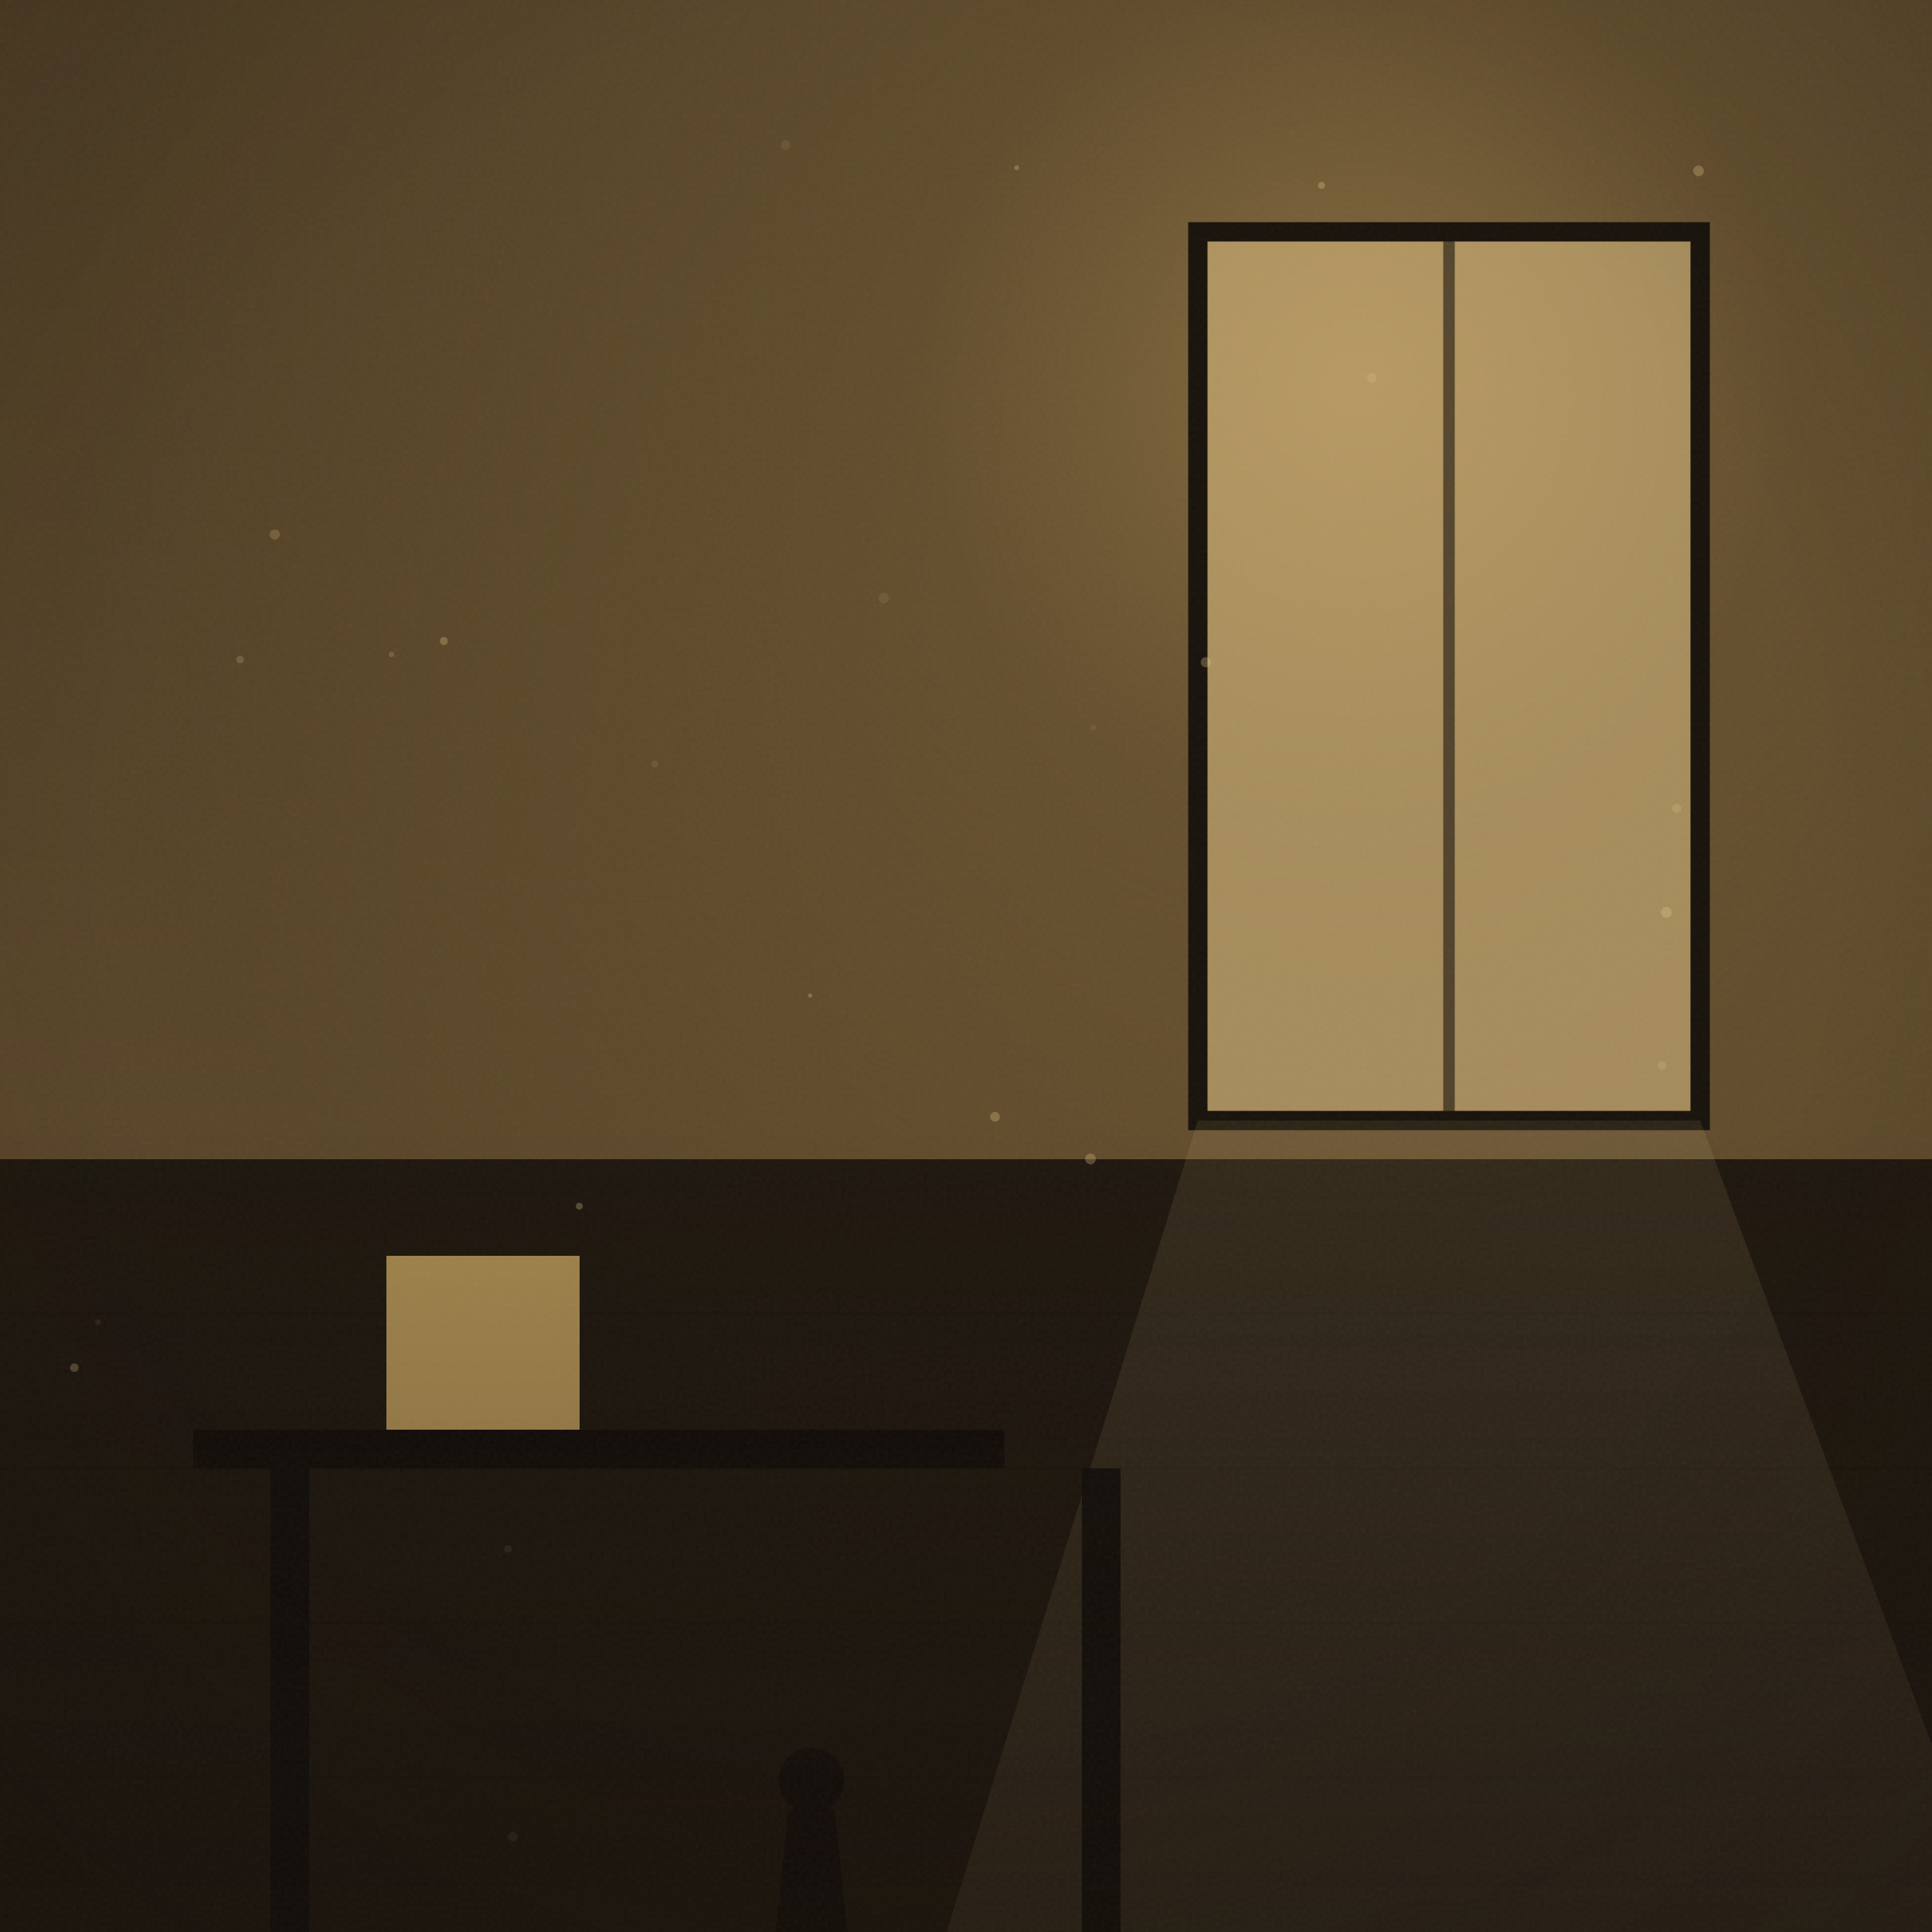
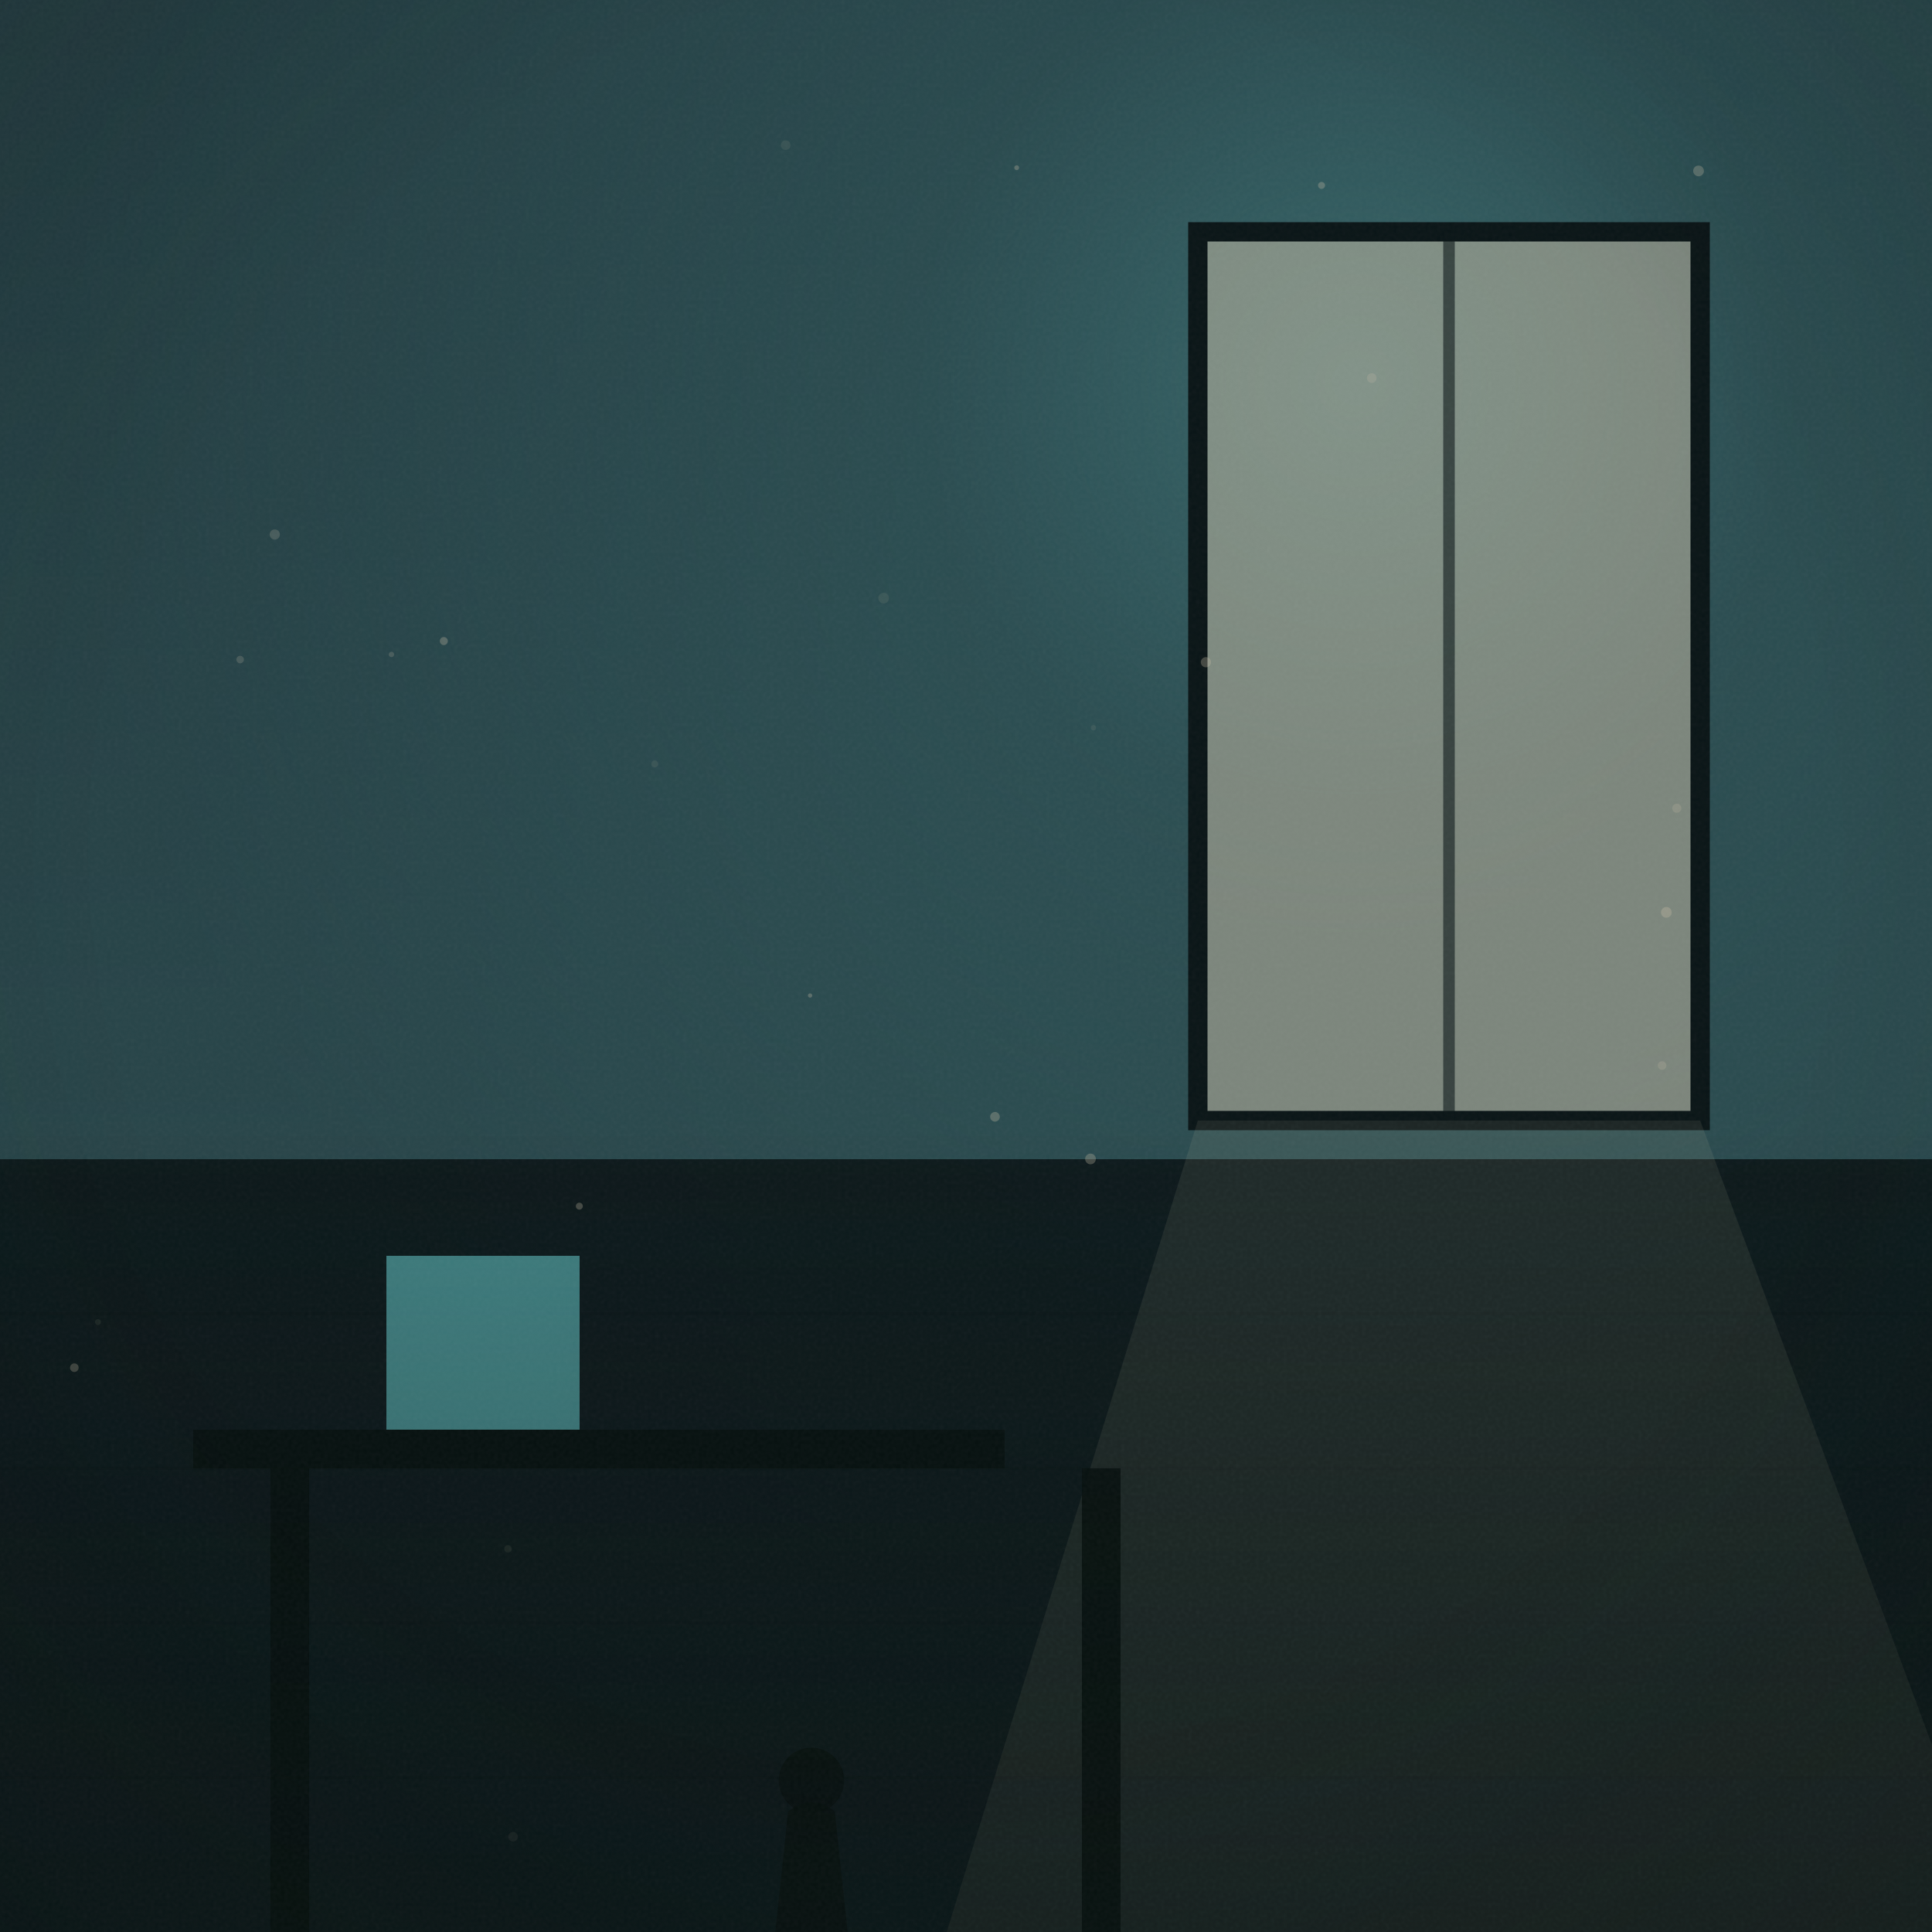
<svg xmlns="http://www.w3.org/2000/svg" viewBox="0 0 720 720" width="720" height="720" role="img" aria-label="家庭录像·窗台午后">
  <defs>
    <linearGradient id="sky" x1="0" y1="0" x2="0" y2="1">
-       <stop offset="0" stop-color="#291f15" />
-       <stop offset="1" stop-color="#624d2c" />
+       <stop offset="0" stop-color="#131e25" />
+       <stop offset="1" stop-color="#2c4c50" />
    </linearGradient>
    <radialGradient id="sun" cx="0.7" cy="0.2" r="0.66">
-       <stop offset="0" stop-color="#c7a45e" stop-opacity="0.88" />
-       <stop offset="0.34" stop-color="#c7a45e" stop-opacity="0.3" />
-       <stop offset="1" stop-color="#c7a45e" stop-opacity="0" />
+       <stop offset="0" stop-color="#4e989b" stop-opacity="0.88" />
+       <stop offset="0.34" stop-color="#4e989b" stop-opacity="0.3" />
+       <stop offset="1" stop-color="#4e989b" stop-opacity="0" />
    </radialGradient>
    <linearGradient id="ground" x1="0" y1="0" x2="0" y2="1">
-       <stop offset="0" stop-color="#624d2c" />
-       <stop offset="1" stop-color="#17110a" />
+       <stop offset="0" stop-color="#2c4c50" />
+       <stop offset="1" stop-color="#091416" />
    </linearGradient>
    <linearGradient id="scrim" x1="0" y1="0" x2="0" y2="1">
-       <stop offset="0.58" stop-color="#100b07" stop-opacity="0" />
-       <stop offset="1" stop-color="#100b07" stop-opacity="0.34" />
+       <stop offset="0.58" stop-color="#060f0d" stop-opacity="0" />
+       <stop offset="1" stop-color="#060f0d" stop-opacity="0.34" />
    </linearGradient>
    <radialGradient id="vig" cx="0.5" cy="0.44" r="0.8">
-       <stop offset="0.55" stop-color="#100b07" stop-opacity="0" />
-       <stop offset="1" stop-color="#100b07" stop-opacity="0.2" />
+       <stop offset="0.55" stop-color="#060f0d" stop-opacity="0" />
+       <stop offset="1" stop-color="#060f0d" stop-opacity="0.2" />
    </radialGradient>
    <filter id="soft" x="-60%" y="-60%" width="220%" height="220%">
      <feGaussianBlur stdDeviation="5.8" />
    </filter>
    <filter id="softLg" x="-80%" y="-80%" width="260%" height="260%">
      <feGaussianBlur stdDeviation="21.6" />
    </filter>
    <filter id="grain" x="0" y="0" width="100%" height="100%">
      <feTurbulence type="fractalNoise" baseFrequency="0.68" numOctaves="1" stitchTiles="stitch" result="n" />
      <feColorMatrix in="n" type="saturate" values="0" />
    </filter>
  </defs>
  <rect width="720" height="720" fill="url(#sky)" />
  <rect width="720" height="720" fill="url(#sun)" />
-   <rect x="0" y="0" width="720" height="432" fill="#624d2c" opacity="0.6" />
-   <rect x="0" y="432" width="720" height="288" fill="#17110a" opacity="0.9" />
-   <line x1="0" y1="489.6" x2="720" y2="489.6" stroke="#100b07" stroke-width="1" opacity="0.2" />
-   <line x1="0" y1="547.2" x2="720" y2="547.2" stroke="#100b07" stroke-width="1" opacity="0.2" />
-   <line x1="0" y1="604.8" x2="720" y2="604.8" stroke="#100b07" stroke-width="1" opacity="0.2" />
-   <line x1="0" y1="662.4" x2="720" y2="662.4" stroke="#100b07" stroke-width="1" opacity="0.2" />
-   <rect x="446.4" y="86.4" width="187.2" height="331.2" fill="#e9c98a" opacity="0.5" />
-   <rect x="446.4" y="86.4" width="187.2" height="331.2" fill="none" stroke="#17110a" stroke-width="7.2" />
-   <line x1="540" y1="86.4" x2="540" y2="417.6" stroke="#17110a" stroke-width="4.3" opacity="0.6" />
-   <path d="M446.4,417.6 L633.6,417.6 L745.9,720 L352.8,720 Z" fill="#e9c98a" opacity="0.1" />
-   <rect x="72" y="532.8" width="302.4" height="14.4" fill="#100b07" opacity="0.9" />
-   <rect x="100.8" y="547.2" width="14.4" height="172.8" fill="#100b07" opacity="0.9" />
-   <rect x="403.2" y="547.2" width="14.4" height="172.8" fill="#100b07" opacity="0.9" />
-   <rect x="144" y="468" width="72" height="64.8" fill="#c7a45e" opacity="0.8" />
-   <circle cx="302.4" cy="663.5" r="12.2" fill="#100b07" opacity="0.8" />
-   <path d="M293.7,675.1 Q302.4,668.1 311.1,675.1 L316.3,723.8 L308.8,763.2 L296,763.2 L288.5,723.8 Z" fill="#100b07" opacity="0.8" />
-   <circle cx="244" cy="284.7" r="1.3" fill="#e9c98a" opacity="0.1" />
-   <circle cx="329.3" cy="222.9" r="2" fill="#e9c98a" opacity="0.1" />
-   <circle cx="36.5" cy="492.7" r="1.1" fill="#e9c98a" opacity="0.1" />
-   <circle cx="145.9" cy="243.9" r="1" fill="#e9c98a" opacity="0.2" />
-   <circle cx="624.9" cy="301.2" r="1.7" fill="#e9c98a" opacity="0.2" />
-   <circle cx="301.9" cy="371" r="0.8" fill="#e9c98a" opacity="0.3" />
-   <circle cx="165.4" cy="238.9" r="1.5" fill="#e9c98a" opacity="0.3" />
-   <circle cx="378.9" cy="62.5" r="0.9" fill="#e9c98a" opacity="0.3" />
-   <circle cx="449.4" cy="246.8" r="1.9" fill="#e9c98a" opacity="0.3" />
-   <circle cx="407.5" cy="271.2" r="1" fill="#e9c98a" opacity="0.1" />
-   <circle cx="406.4" cy="431.9" r="2" fill="#e9c98a" opacity="0.3" />
-   <circle cx="633" cy="63.7" r="2" fill="#e9c98a" opacity="0.3" />
-   <circle cx="191.2" cy="684.5" r="1.8" fill="#e9c98a" opacity="0.1" />
-   <circle cx="621" cy="340" r="2" fill="#e9c98a" opacity="0.3" />
-   <circle cx="619.4" cy="397.1" r="1.6" fill="#e9c98a" opacity="0.2" />
-   <circle cx="492.5" cy="69.1" r="1.3" fill="#e9c98a" opacity="0.3" />
-   <circle cx="102.4" cy="199.2" r="1.9" fill="#e9c98a" opacity="0.2" />
-   <circle cx="511.2" cy="140.9" r="1.8" fill="#e9c98a" opacity="0.2" />
-   <circle cx="27.7" cy="509.7" r="1.6" fill="#e9c98a" opacity="0.3" />
-   <circle cx="89.5" cy="245.8" r="1.4" fill="#e9c98a" opacity="0.2" />
-   <circle cx="370.8" cy="416.2" r="1.8" fill="#e9c98a" opacity="0.3" />
-   <circle cx="292.8" cy="54.1" r="1.8" fill="#e9c98a" opacity="0.1" />
-   <circle cx="189.3" cy="577.2" r="1.4" fill="#e9c98a" opacity="0.1" />
-   <circle cx="215.9" cy="449.5" r="1.3" fill="#e9c98a" opacity="0.3" />
+   <rect x="0" y="0" width="720" height="432" fill="#2c4c50" opacity="0.6" />
+   <rect x="0" y="432" width="720" height="288" fill="#091416" opacity="0.9" />
+   <line x1="0" y1="489.6" x2="720" y2="489.6" stroke="#060f0d" stroke-width="1" opacity="0.2" />
+   <line x1="0" y1="547.2" x2="720" y2="547.2" stroke="#060f0d" stroke-width="1" opacity="0.2" />
+   <line x1="0" y1="604.8" x2="720" y2="604.8" stroke="#060f0d" stroke-width="1" opacity="0.2" />
+   <line x1="0" y1="662.4" x2="720" y2="662.4" stroke="#060f0d" stroke-width="1" opacity="0.2" />
+   <rect x="446.4" y="86.4" width="187.2" height="331.2" fill="#cdc0a8" opacity="0.5" />
+   <rect x="446.4" y="86.4" width="187.2" height="331.2" fill="none" stroke="#091416" stroke-width="7.2" />
+   <line x1="540" y1="86.4" x2="540" y2="417.6" stroke="#091416" stroke-width="4.3" opacity="0.6" />
+   <path d="M446.4,417.6 L633.6,417.6 L745.9,720 L352.8,720 Z" fill="#cdc0a8" opacity="0.1" />
+   <rect x="72" y="532.8" width="302.4" height="14.4" fill="#060f0d" opacity="0.9" />
+   <rect x="100.8" y="547.2" width="14.4" height="172.8" fill="#060f0d" opacity="0.9" />
+   <rect x="403.2" y="547.2" width="14.4" height="172.8" fill="#060f0d" opacity="0.9" />
+   <rect x="144" y="468" width="72" height="64.8" fill="#4e989b" opacity="0.8" />
+   <circle cx="302.4" cy="663.5" r="12.2" fill="#060f0d" opacity="0.8" />
+   <path d="M293.7,675.1 Q302.4,668.1 311.1,675.1 L316.3,723.8 L308.8,763.2 L296,763.2 L288.5,723.8 Z" fill="#060f0d" opacity="0.8" />
+   <circle cx="244" cy="284.7" r="1.3" fill="#cdc0a8" opacity="0.1" />
+   <circle cx="329.3" cy="222.9" r="2" fill="#cdc0a8" opacity="0.1" />
+   <circle cx="36.5" cy="492.7" r="1.1" fill="#cdc0a8" opacity="0.1" />
+   <circle cx="145.9" cy="243.9" r="1" fill="#cdc0a8" opacity="0.2" />
+   <circle cx="624.9" cy="301.2" r="1.7" fill="#cdc0a8" opacity="0.2" />
+   <circle cx="301.9" cy="371" r="0.8" fill="#cdc0a8" opacity="0.3" />
+   <circle cx="165.4" cy="238.9" r="1.5" fill="#cdc0a8" opacity="0.3" />
+   <circle cx="378.9" cy="62.5" r="0.9" fill="#cdc0a8" opacity="0.3" />
+   <circle cx="449.4" cy="246.8" r="1.9" fill="#cdc0a8" opacity="0.3" />
+   <circle cx="407.5" cy="271.2" r="1" fill="#cdc0a8" opacity="0.1" />
+   <circle cx="406.4" cy="431.9" r="2" fill="#cdc0a8" opacity="0.3" />
+   <circle cx="633" cy="63.7" r="2" fill="#cdc0a8" opacity="0.3" />
+   <circle cx="191.2" cy="684.5" r="1.8" fill="#cdc0a8" opacity="0.1" />
+   <circle cx="621" cy="340" r="2" fill="#cdc0a8" opacity="0.3" />
+   <circle cx="619.4" cy="397.1" r="1.6" fill="#cdc0a8" opacity="0.2" />
+   <circle cx="492.5" cy="69.1" r="1.3" fill="#cdc0a8" opacity="0.3" />
+   <circle cx="102.4" cy="199.2" r="1.9" fill="#cdc0a8" opacity="0.2" />
+   <circle cx="511.2" cy="140.9" r="1.8" fill="#cdc0a8" opacity="0.2" />
+   <circle cx="27.7" cy="509.7" r="1.6" fill="#cdc0a8" opacity="0.3" />
+   <circle cx="89.5" cy="245.8" r="1.4" fill="#cdc0a8" opacity="0.2" />
+   <circle cx="370.8" cy="416.2" r="1.8" fill="#cdc0a8" opacity="0.3" />
+   <circle cx="292.8" cy="54.1" r="1.8" fill="#cdc0a8" opacity="0.1" />
+   <circle cx="189.3" cy="577.2" r="1.4" fill="#cdc0a8" opacity="0.1" />
+   <circle cx="215.9" cy="449.5" r="1.3" fill="#cdc0a8" opacity="0.3" />
  <rect width="720" height="720" fill="url(#scrim)" />
  <rect width="720" height="720" fill="url(#vig)" />
  <rect width="720" height="720" fill="#000000" opacity="0.05" filter="url(#grain)" />
</svg>
